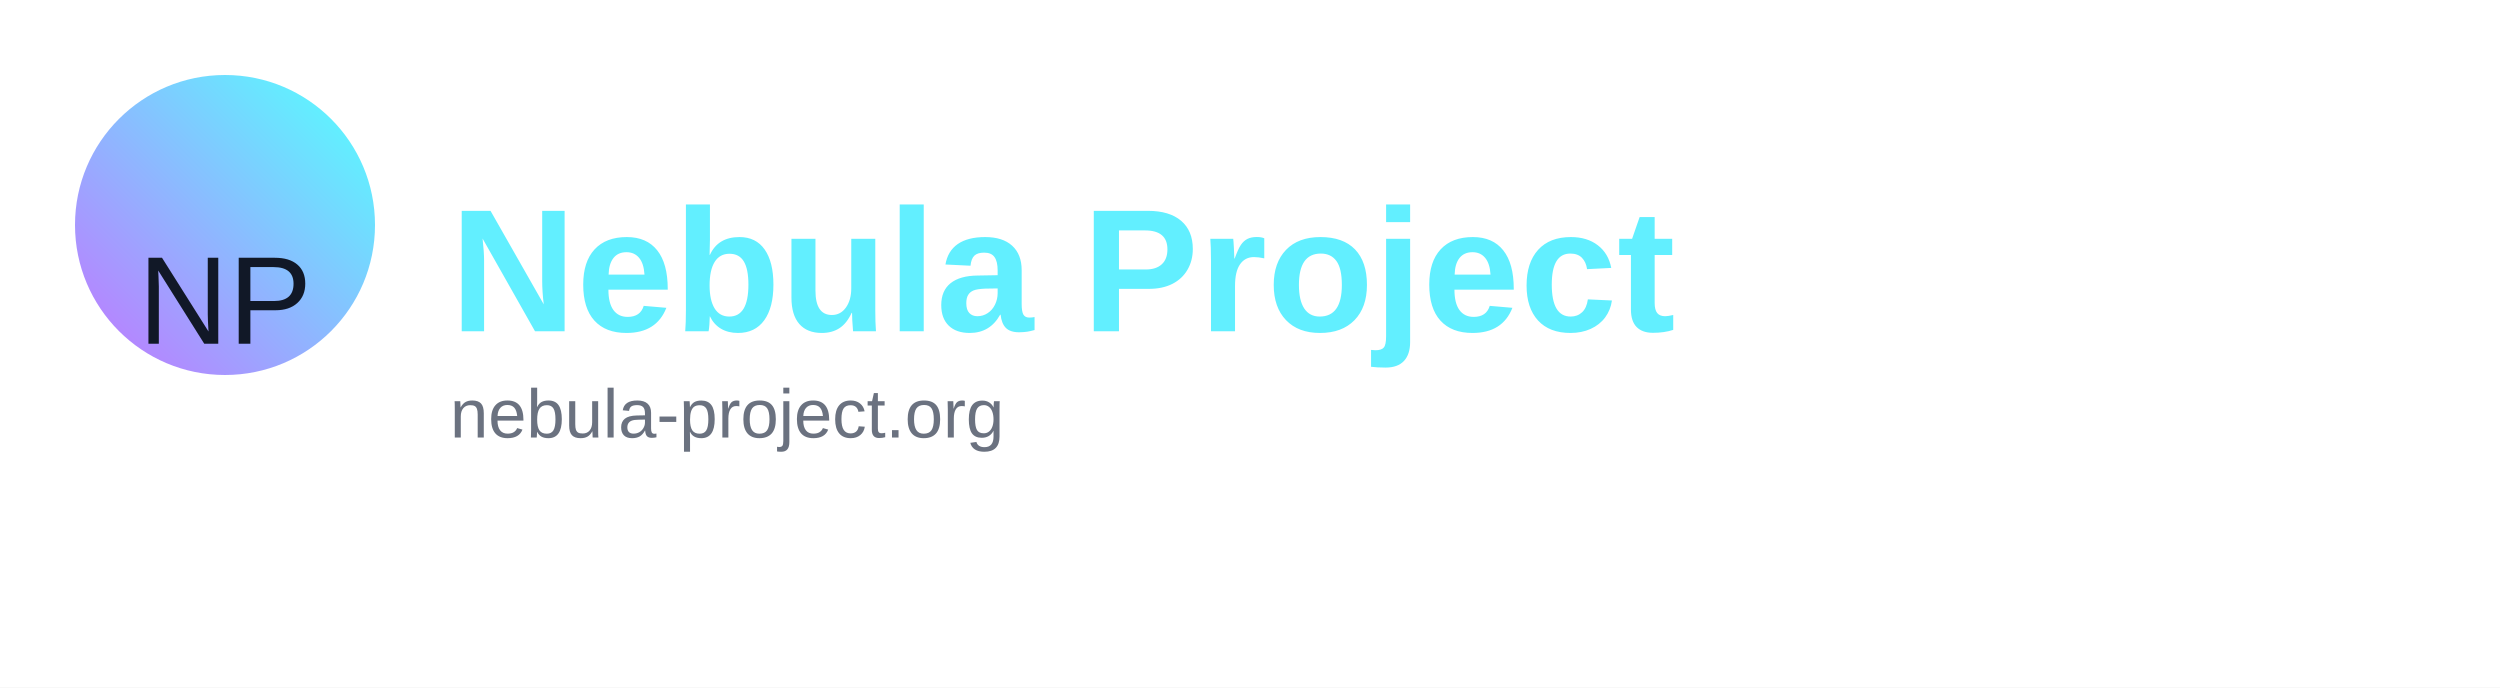
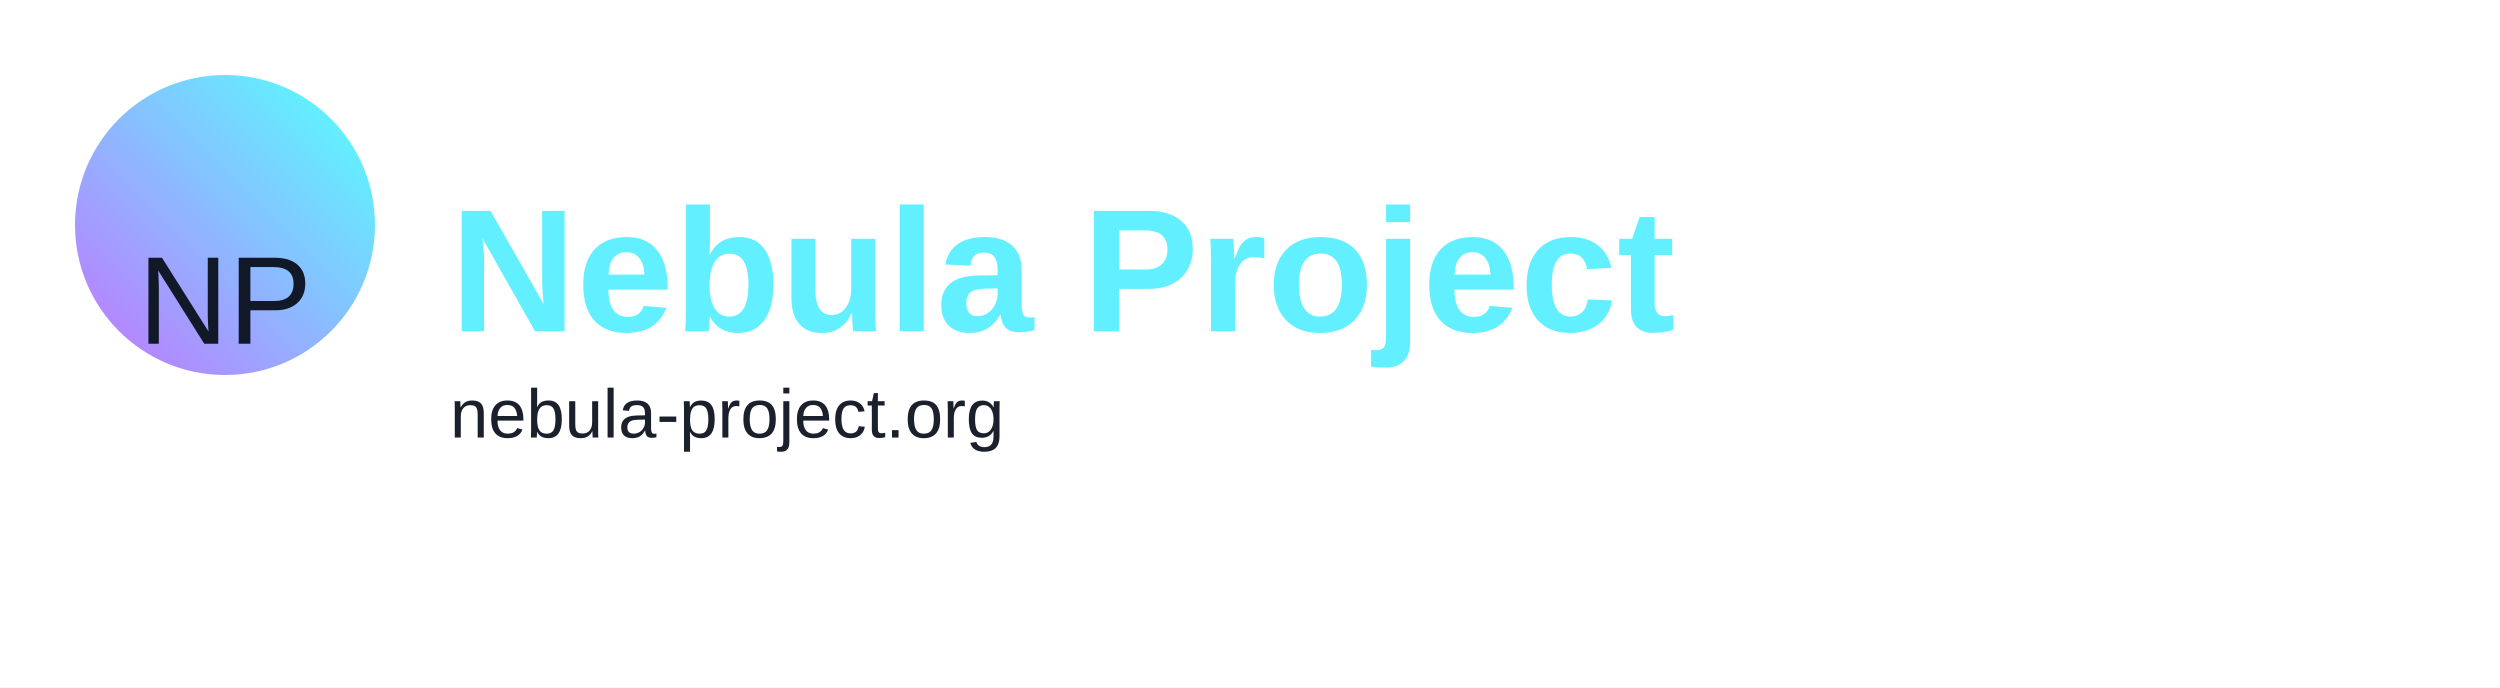
<svg xmlns="http://www.w3.org/2000/svg" width="800" height="220" viewBox="0 0 800 220">
  <rect width="100%" height="100%" fill="white" />
  <g transform="translate(24,24)">
    <defs>
      <linearGradient id="badgeGrad" x1="0.854" y1="0.146" x2="0.146" y2="0.854">
        <stop offset="0%" stop-color="#62EFFF" />
        <stop offset="100%" stop-color="#B388FF" />
      </linearGradient>
    </defs>
    <circle cx="48" cy="48" r="48" fill="url(#badgeGrad)" />
    <text x="48" y="86" font-family="Arial, Helvetica, sans-serif" font-size="40" text-anchor="middle" fill="#111827">NP</text>
    <text x="120" y="82" font-family="Arial, Helvetica, sans-serif" font-size="56" font-weight="700" fill="#62EFFF">Nebula Project</text>
-     <text x="120" y="116" font-family="Arial, Helvetica, sans-serif" font-size="22" fill="#6B7280">nebula-project.org</text>
+     <text x="120" y="116" font-family="Arial, Helvetica, sans-serif" font-size="22" fill="#1A202C">nebula-project.org</text>
  </g>
</svg>
